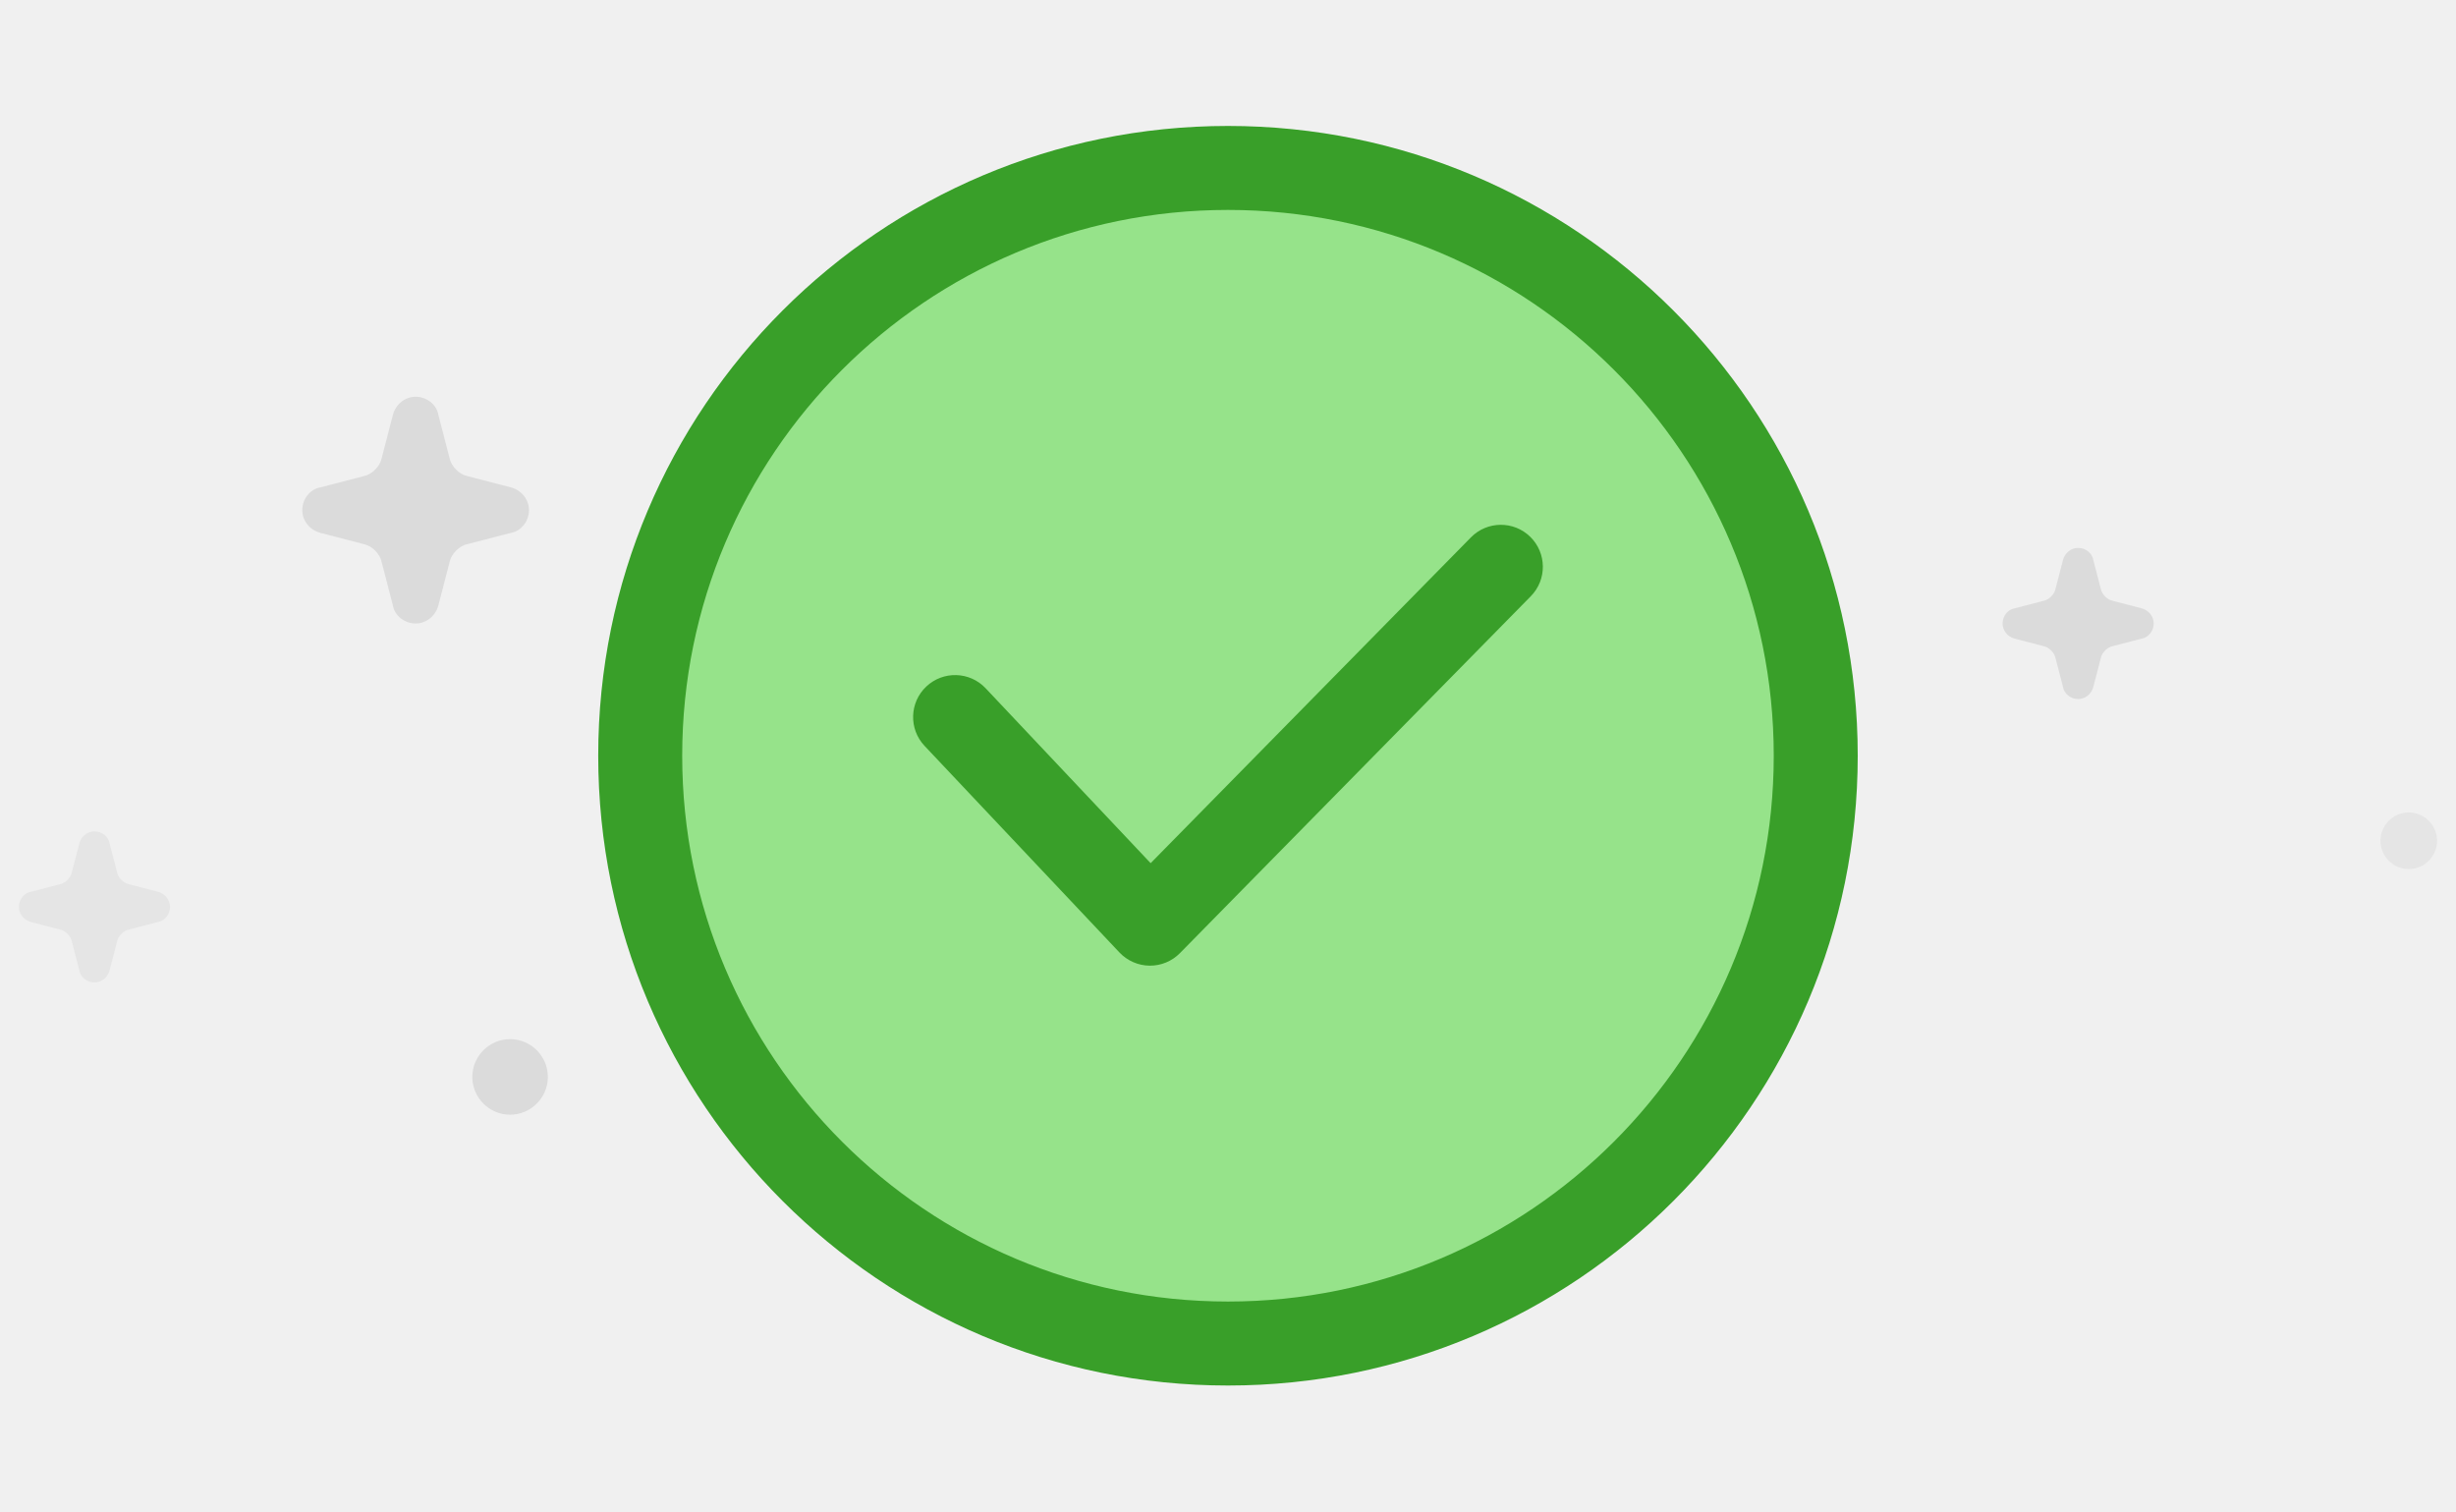
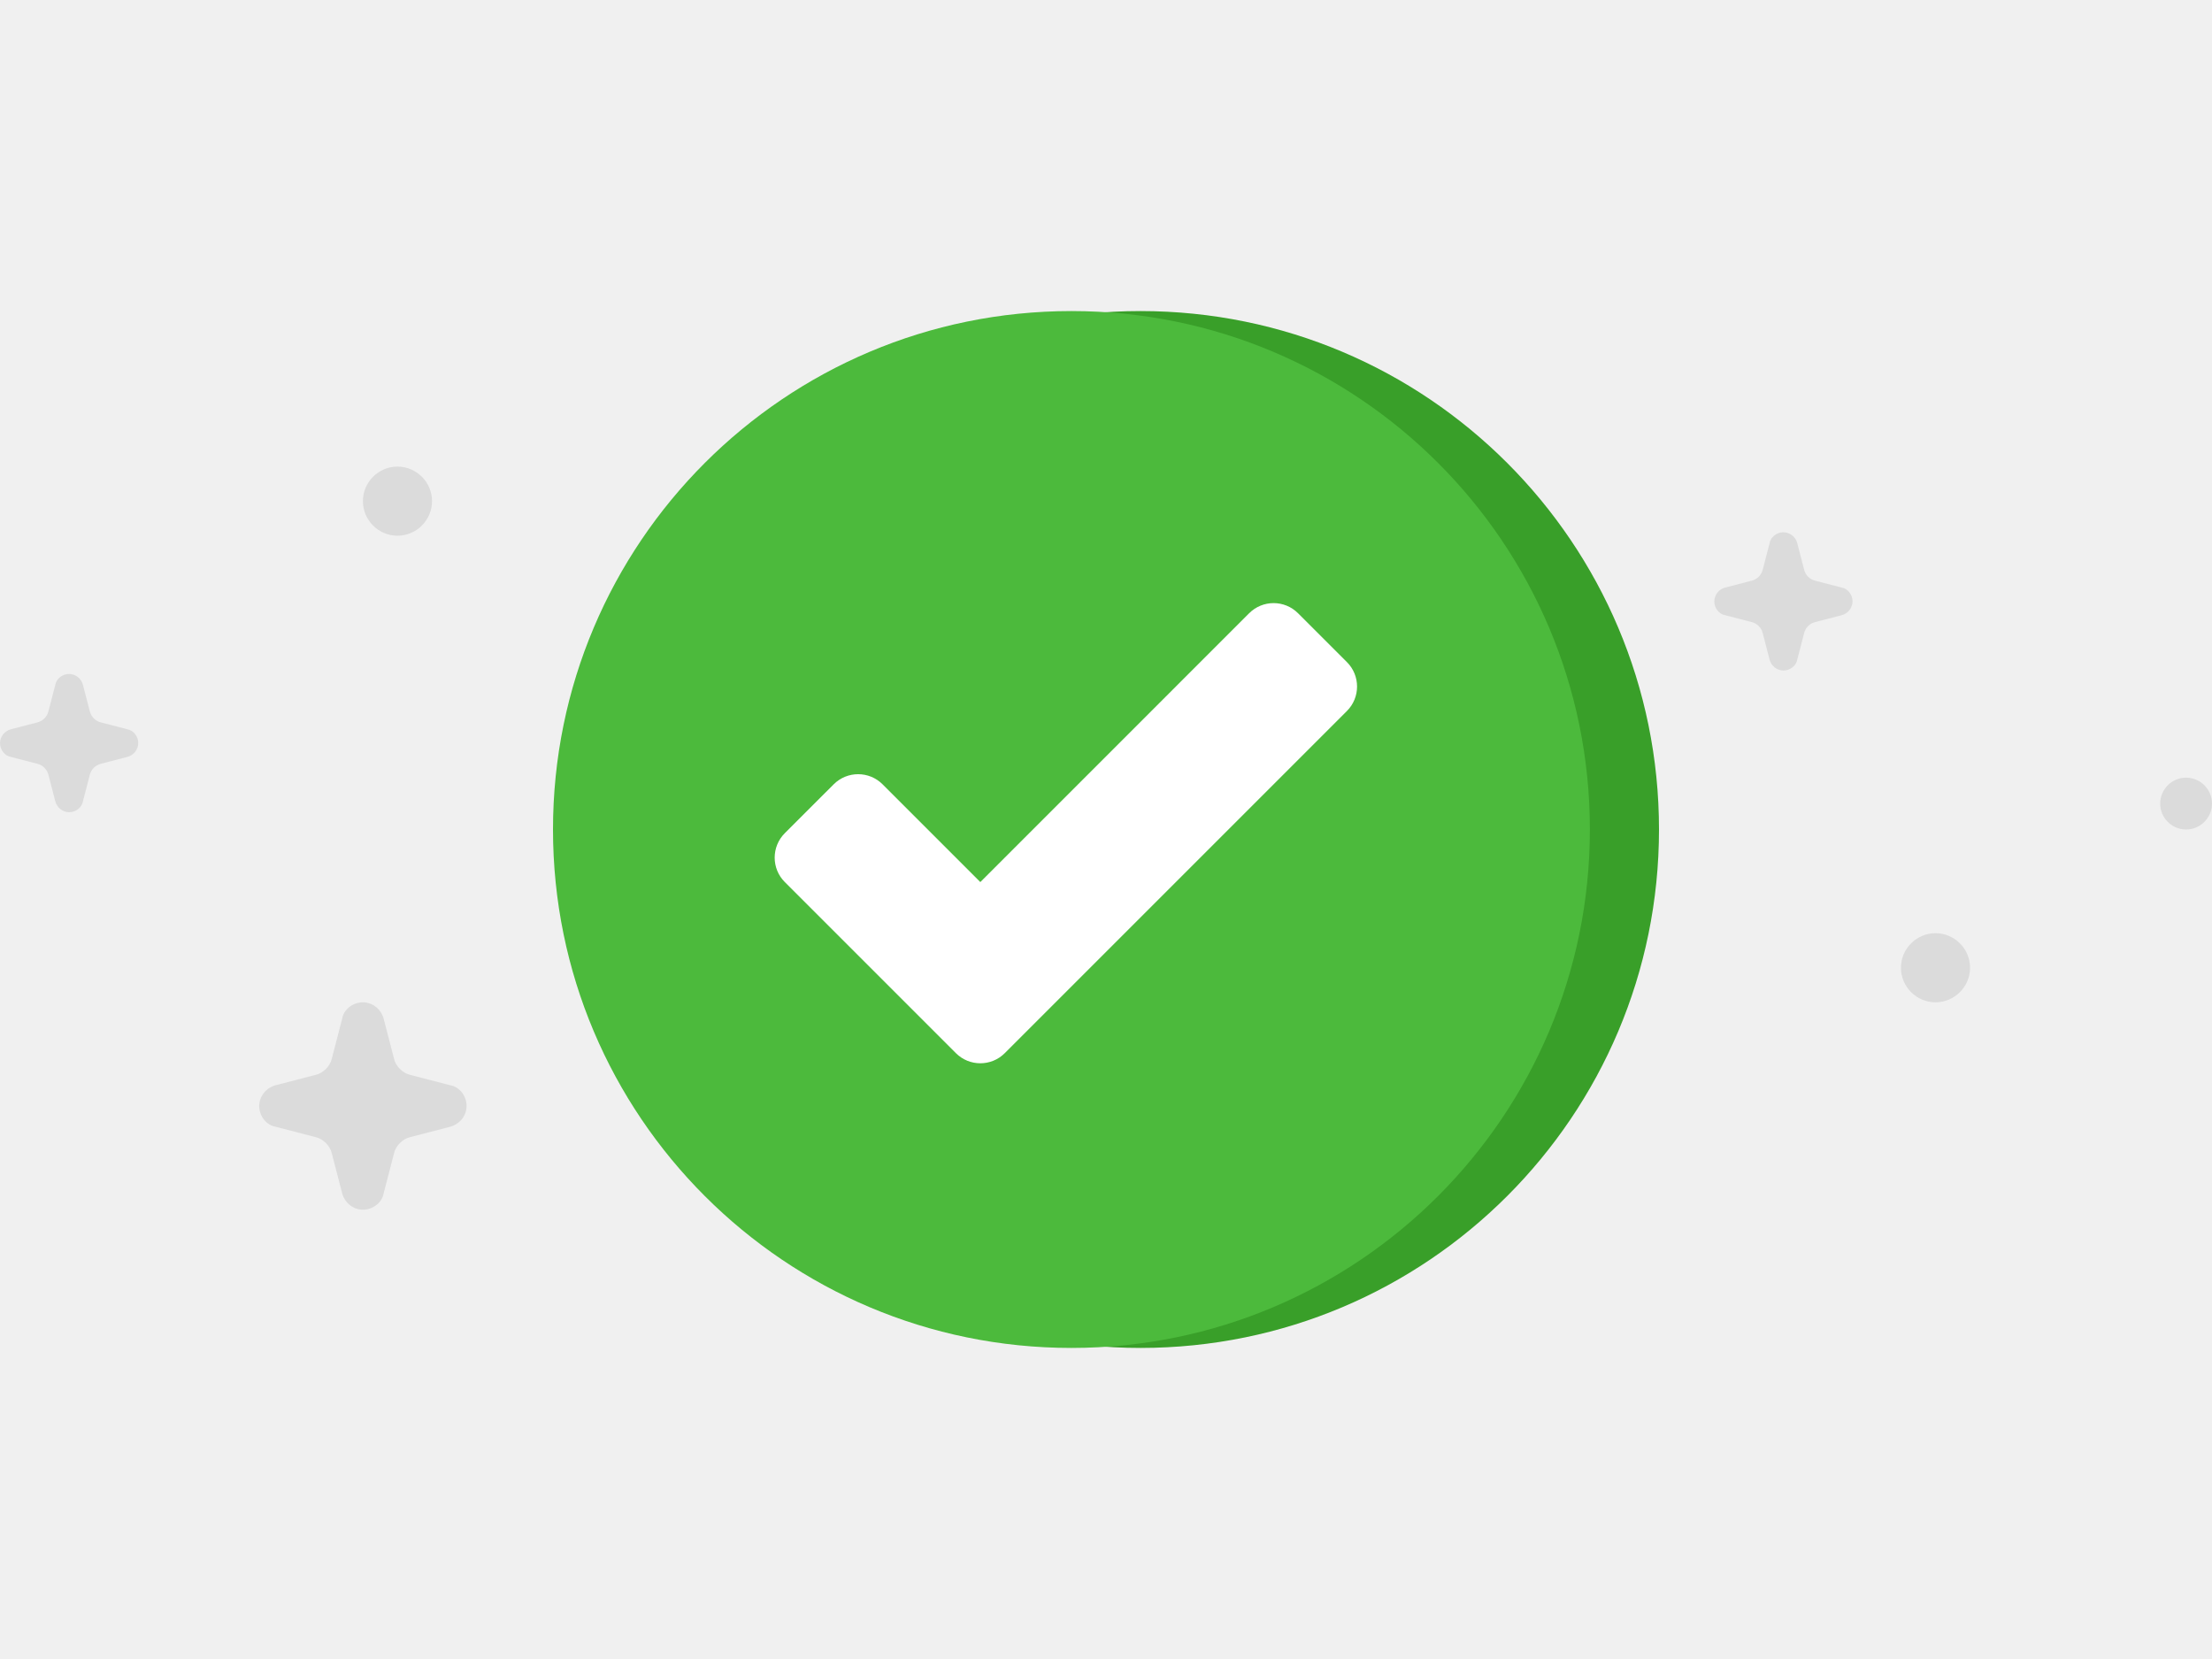
- <svg xmlns="http://www.w3.org/2000/svg" width="104" height="64" viewBox="0 0 104 64" fill="none">
-   <path opacity="0.2" d="M85.303 25.76L86.537 25.44C86.766 25.394 86.994 25.166 87.04 24.937L87.36 23.703C87.451 23.383 87.726 23.2 88 23.2C88.32 23.2 88.594 23.429 88.64 23.703L88.96 24.937C89.006 25.166 89.234 25.394 89.463 25.44L90.697 25.76C91.017 25.852 91.2 26.126 91.2 26.4C91.2 26.72 90.971 26.994 90.697 27.04L89.463 27.36C89.234 27.406 89.006 27.634 88.96 27.863L88.64 29.097C88.549 29.417 88.274 29.6 88 29.6C87.68 29.6 87.406 29.372 87.36 29.097L87.04 27.863C86.994 27.634 86.766 27.406 86.537 27.36L85.303 27.04C84.983 26.949 84.8 26.674 84.8 26.4C84.8 26.08 85.028 25.806 85.303 25.76Z" fill="#888888" />
-   <path opacity="0.2" d="M13.554 20.64L15.406 20.16C15.749 20.092 16.092 19.749 16.16 19.406L16.64 17.554C16.777 17.074 17.189 16.8 17.6 16.8C18.08 16.8 18.492 17.143 18.56 17.554L19.04 19.406C19.109 19.749 19.452 20.092 19.794 20.16L21.646 20.64C22.126 20.777 22.4 21.189 22.4 21.6C22.4 22.08 22.057 22.492 21.646 22.56L19.794 23.04C19.452 23.109 19.109 23.452 19.04 23.794L18.56 25.646C18.423 26.126 18.012 26.4 17.6 26.4C17.12 26.4 16.709 26.057 16.64 25.646L16.16 23.794C16.092 23.452 15.749 23.109 15.406 23.04L13.554 22.56C13.074 22.423 12.8 22.012 12.8 21.6C12.8 21.12 13.143 20.709 13.554 20.64Z" fill="#888888" />
-   <path opacity="0.1" d="M1.303 37.76L2.537 37.44C2.766 37.394 2.994 37.166 3.04 36.937L3.36 35.703C3.451 35.383 3.726 35.2 4 35.2C4.32 35.2 4.594 35.429 4.64 35.703L4.96 36.937C5.006 37.166 5.234 37.394 5.463 37.44L6.697 37.76C7.017 37.852 7.2 38.126 7.2 38.4C7.2 38.72 6.971 38.994 6.697 39.04L5.463 39.36C5.234 39.406 5.006 39.634 4.96 39.863L4.64 41.097C4.549 41.417 4.274 41.6 4 41.6C3.68 41.6 3.406 41.372 3.36 41.097L3.04 39.863C2.994 39.634 2.766 39.406 2.537 39.36L1.303 39.04C0.983 38.949 0.8 38.674 0.8 38.4C0.8 38.08 1.029 37.806 1.303 37.76Z" fill="#888888" />
-   <path opacity="0.1" d="M102 36.8C101.34 36.8 100.8 36.26 100.8 35.6C100.8 34.94 101.34 34.4 102 34.4C102.66 34.4 103.2 34.94 103.2 35.6C103.2 36.26 102.66 36.8 102 36.8Z" fill="#888888" />
-   <path opacity="0.2" d="M21.6 47.2C20.72 47.2 20 46.48 20 45.6C20 44.72 20.72 44 21.6 44C22.48 44 23.2 44.72 23.2 45.6C23.2 46.48 22.48 47.2 21.6 47.2Z" fill="#888888" />
-   <path d="M76.888 32C76.888 45.746 65.745 56.889 51.999 56.889C38.254 56.889 27.111 45.746 27.111 32C27.111 18.254 38.254 7.111 51.999 7.111C65.745 7.111 76.888 18.254 76.888 32Z" fill="#96E38A" />
-   <path d="M64.822 25.246C65.511 24.546 65.501 23.421 64.801 22.732C64.101 22.044 62.975 22.053 62.287 22.754L48.724 36.549L41.737 29.143C41.063 28.428 39.938 28.396 39.224 29.07C38.51 29.743 38.477 30.869 39.151 31.583L47.404 40.331C47.736 40.682 48.196 40.884 48.679 40.889C49.162 40.894 49.627 40.702 49.965 40.358L64.822 25.246Z" fill="#399F29" />
-   <path fill-rule="evenodd" clip-rule="evenodd" d="M51.999 5.333C37.272 5.333 25.332 17.272 25.332 32C25.332 46.728 37.272 58.667 51.999 58.667C66.727 58.667 78.666 46.728 78.666 32C78.666 17.272 66.727 5.333 51.999 5.333ZM28.888 32C28.888 19.236 39.235 8.889 51.999 8.889C64.763 8.889 75.11 19.236 75.11 32C75.11 44.764 64.763 55.111 51.999 55.111C39.235 55.111 28.888 44.764 28.888 32Z" fill="#399F29" />
+ <svg xmlns="http://www.w3.org/2000/svg" fill="none" viewBox="0 0 128 96">
+   <path fill="#888" d="m99.829 35.6 1.542.4a.875.875 0 0 1 .629.629l.4 1.542a.84.84 0 0 0 .8.629c.4 0 .743-.286.8-.629l.4-1.542a.875.875 0 0 1 .629-.629l1.542-.4a.842.842 0 0 0 .629-.8c0-.4-.286-.743-.629-.8l-1.542-.4a.875.875 0 0 1-.629-.629l-.4-1.542a.84.84 0 0 0-.8-.629c-.4 0-.743.286-.8.628l-.4 1.543a.875.875 0 0 1-.629.629l-1.542.4a.841.841 0 0 0-.629.8c0 .4.286.743.629.8M112 54c-1.1 0-2 .9-2 2s.9 2 2 2 2-.9 2-2-.9-2-2-2M15.943 65.2l2.314.6c.429.086.857.514.943.943l.6 2.314c.171.6.686.943 1.2.943.6 0 1.114-.429 1.2-.943l.6-2.314c.086-.429.514-.857.943-.943l2.314-.6c.6-.172.943-.686.943-1.2 0-.6-.429-1.114-.943-1.2l-2.314-.6c-.429-.086-.857-.514-.943-.943l-.6-2.314c-.171-.6-.686-.943-1.2-.943-.6 0-1.114.428-1.2.943l-.6 2.314c-.086.429-.514.857-.943.943l-2.314.6c-.6.171-.943.686-.943 1.2 0 .6.429 1.114.943 1.2M.629 43.8l1.542.4a.875.875 0 0 1 .629.628l.4 1.543c.114.4.457.629.8.629.4 0 .743-.286.8-.629l.4-1.543a.875.875 0 0 1 .629-.628l1.542-.4A.841.841 0 0 0 8 43c0-.4-.286-.743-.629-.8l-1.542-.4a.876.876 0 0 1-.629-.629l-.4-1.542a.841.841 0 0 0-.8-.63c-.4 0-.743.287-.8.63l-.4 1.542a.876.876 0 0 1-.629.629l-1.542.4A.841.841 0 0 0 0 43c0 .4.286.743.629.8ZM126.5 45c-.825 0-1.5.675-1.5 1.5s.675 1.5 1.5 1.5 1.5-.675 1.5-1.5-.675-1.5-1.5-1.5M23 27c-1.1 0-2 .9-2 2s.9 2 2 2 2-.9 2-2-.9-2-2-2" opacity=".2" />
+   <path fill="#399F29" d="M66 78c16.569 0 30-13.431 30-30 0-16.569-13.431-30-30-30-16.569 0-30 13.431-30 30 0 16.569 13.431 30 30 30" />
+   <path fill="#4CBA3C" d="M62 78c16.569 0 30-13.431 30-30 0-16.569-13.431-30-30-30-16.569 0-30 13.431-30 30 0 16.569 13.431 30 30 30" />
+   <path fill="#fff" fill-rule="evenodd" d="M51.071 45.385a2 2 0 0 0-2.828 0l-2.829 2.828a2 2 0 0 0 0 2.829l9.9 9.9a2 2 0 0 0 2.828 0l19.8-19.8a2 2 0 0 0 0-2.828l-2.83-2.829a2 2 0 0 0-2.828 0L56.728 51.042l-5.657-5.657Z" clip-rule="evenodd" />
</svg>
